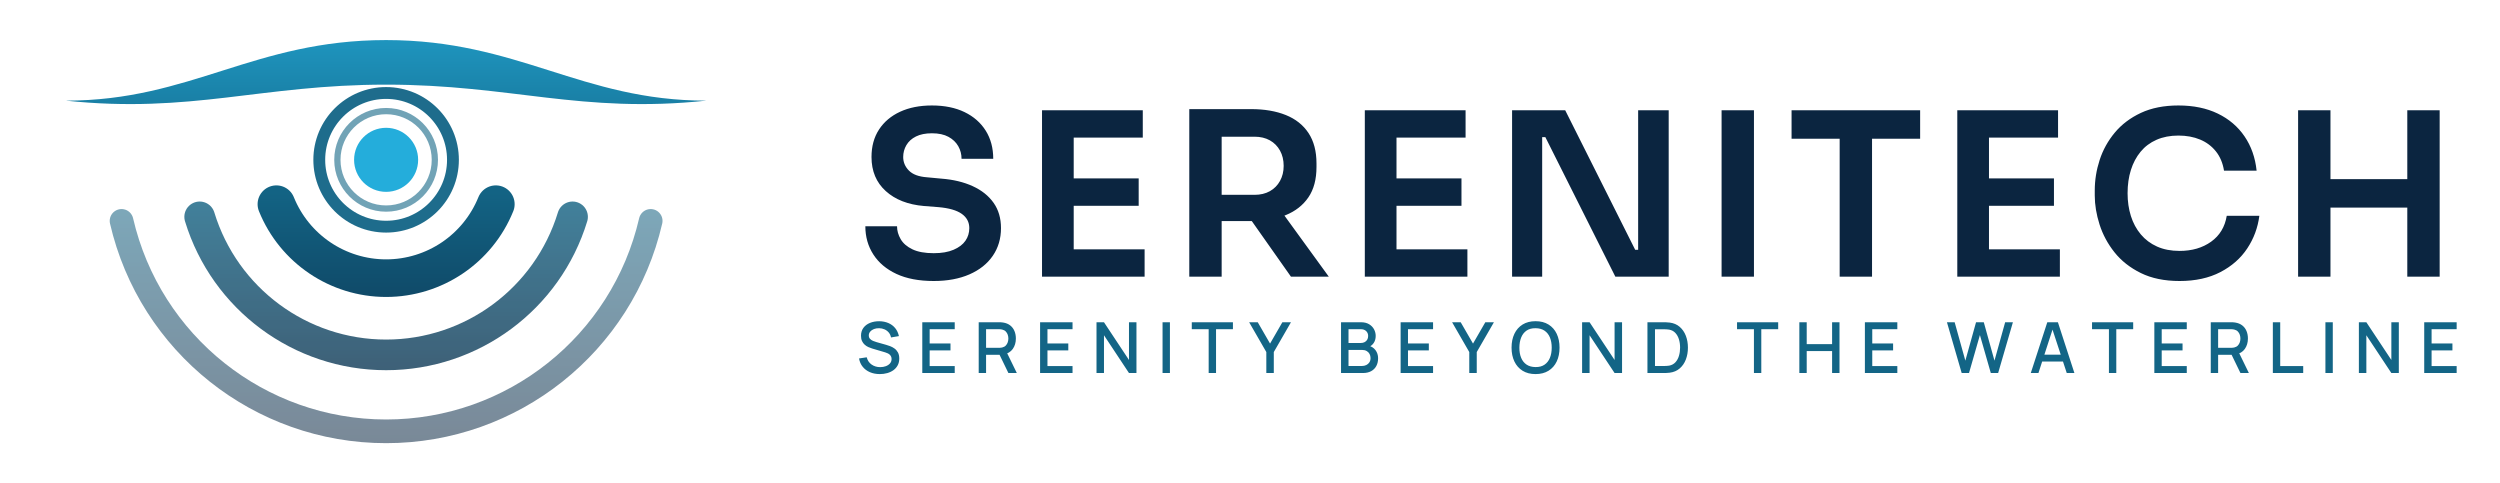
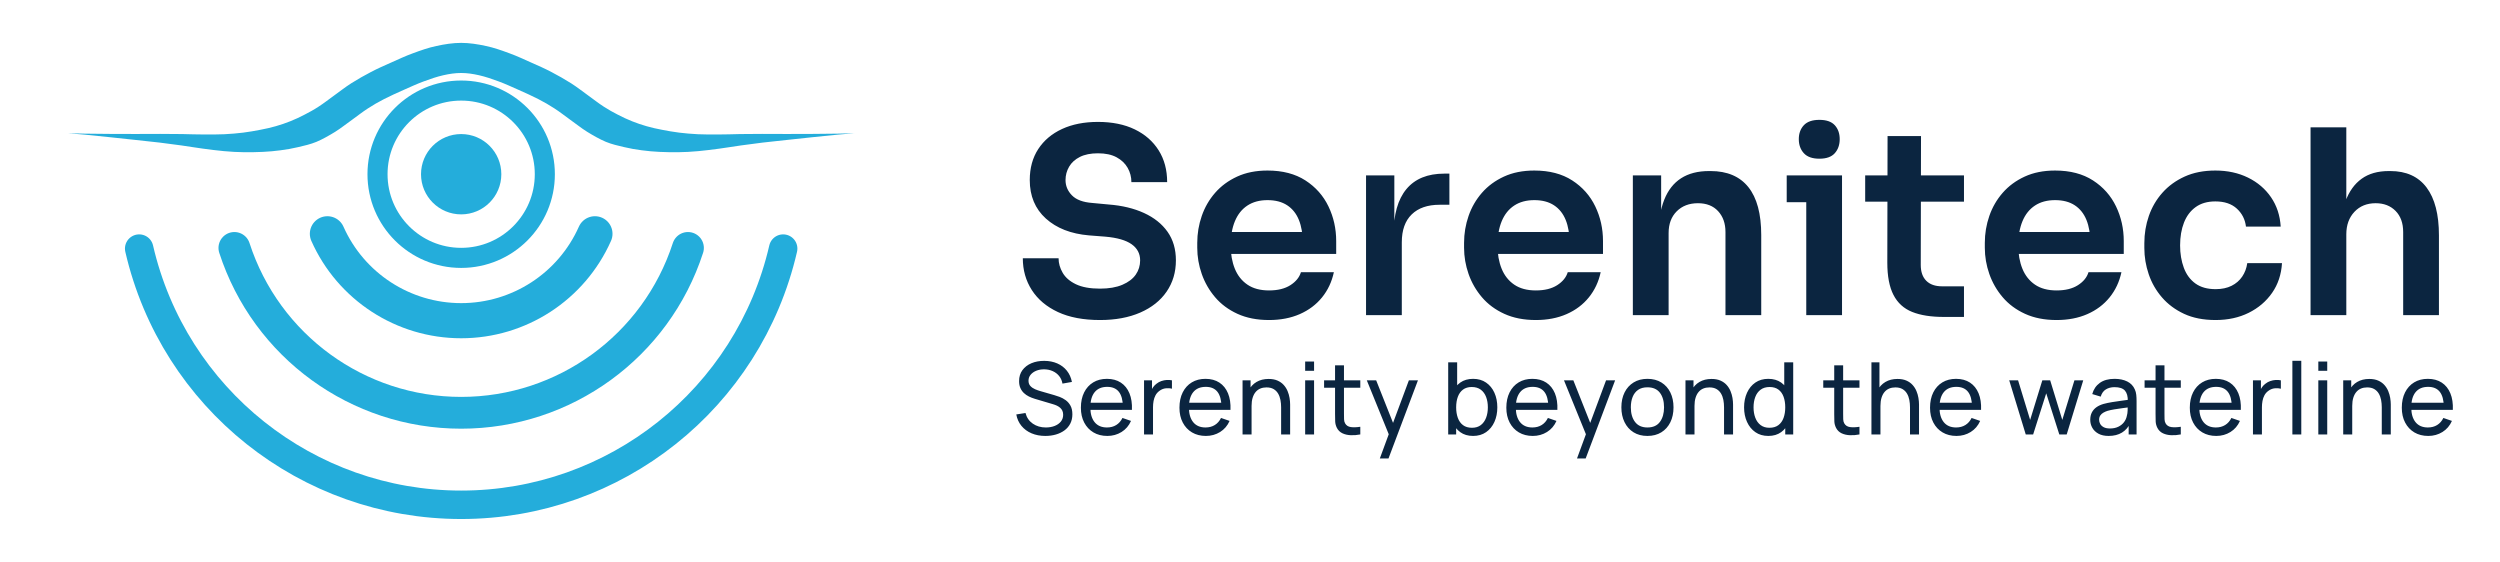
- <svg xmlns="http://www.w3.org/2000/svg" viewBox="0 0 658 127" width="658" height="127">
-   <defs>
-     <linearGradient id="h-on-light-g" gradientUnits="userSpaceOnUse" x1="0" y1="22" x2="0" y2="92">
-       <stop offset="0" stop-color="#24ADDB" />
-       <stop offset="0.45" stop-color="#136586" />
-       <stop offset="1" stop-color="#0B2540" />
-     </linearGradient>
-   </defs>
-   <g transform="translate(10.0,-49.558) scale(1.8325)">
-     <path d="M4,41.5 C22,41.5 31,32.8 50,32.8 C69,32.8 78,41.5 96,41.5 C78,43.4 68,39.2 50,39.2 C32,39.2 22,43.4 4,41.5 Z" fill="url(#h-on-light-g)" />
-     <path d="M65.76,56.37 A17,17 0 0 1 34.24,56.37" fill="none" stroke="url(#h-on-light-g)" stroke-width="5.4" stroke-linecap="round" opacity="1.0" />
-     <path d="M76.78,58.19 A28,28 0 0 1 23.22,58.19" fill="none" stroke="url(#h-on-light-g)" stroke-width="4.4" stroke-linecap="round" opacity="0.8" />
-     <path d="M88.00,58.77 A39,39 0 0 1 12.00,58.77" fill="none" stroke="url(#h-on-light-g)" stroke-width="3.4" stroke-linecap="round" opacity="0.55" />
-     <circle cx="50.0" cy="50.0" r="9.6" fill="none" stroke="#136586" stroke-width="1.7" opacity="0.95" />
-     <circle cx="50.0" cy="50.0" r="7.0" fill="none" stroke="#136586" stroke-width="0.9" opacity="0.6" />
-     <circle cx="50.0" cy="50.0" r="4.6" fill="#24ADDB" />
+ <svg xmlns="http://www.w3.org/2000/svg" viewBox="0 0 583 131" width="583" height="131">
+   <defs />
+   <g transform="translate(10.0,-56.917) scale(1.9509)">
+     <path d="M3.00,45.10 C3.33,45.13 4.19,45.20 5.00,45.27 C5.81,45.35 6.86,45.45 7.86,45.56 C8.87,45.66 10.03,45.79 11.04,45.90 C12.06,46.01 13.05,46.11 13.97,46.22 C14.89,46.33 15.70,46.44 16.56,46.56 C17.42,46.68 18.28,46.83 19.12,46.94 C19.97,47.05 20.81,47.17 21.64,47.24 C22.46,47.32 23.30,47.36 24.07,47.37 C24.85,47.38 25.57,47.36 26.30,47.33 C27.02,47.29 27.71,47.24 28.41,47.14 C29.12,47.05 29.81,46.93 30.52,46.76 C31.24,46.59 31.97,46.43 32.70,46.13 C33.44,45.82 34.24,45.36 34.94,44.93 C35.65,44.49 36.29,43.96 36.95,43.50 C37.60,43.03 38.22,42.54 38.86,42.13 C39.50,41.71 40.07,41.39 40.78,41.02 C41.48,40.66 42.32,40.28 43.11,39.93 C43.90,39.58 44.72,39.20 45.51,38.91 C46.31,38.61 47.11,38.34 47.86,38.17 C48.61,38.00 49.29,37.90 50.00,37.90 C50.71,37.90 51.39,38.00 52.14,38.17 C52.89,38.34 53.69,38.61 54.49,38.91 C55.28,39.20 56.10,39.58 56.89,39.93 C57.68,40.28 58.52,40.66 59.22,41.02 C59.93,41.39 60.50,41.71 61.14,42.13 C61.78,42.54 62.40,43.03 63.05,43.50 C63.71,43.96 64.35,44.49 65.06,44.93 C65.76,45.36 66.56,45.82 67.30,46.13 C68.03,46.43 68.76,46.59 69.48,46.76 C70.19,46.93 70.88,47.05 71.59,47.14 C72.29,47.24 72.98,47.29 73.70,47.33 C74.43,47.36 75.15,47.38 75.93,47.37 C76.70,47.36 77.54,47.32 78.36,47.24 C79.19,47.17 80.03,47.05 80.88,46.94 C81.72,46.83 82.58,46.68 83.44,46.56 C84.30,46.44 85.11,46.33 86.03,46.22 C86.95,46.11 87.94,46.01 88.96,45.90 C89.97,45.79 91.13,45.66 92.14,45.56 C93.14,45.45 94.19,45.35 95.00,45.27 C95.81,45.20 96.67,45.13 97.00,45.10 L97.00,45.10 C96.67,45.11 95.81,45.13 95.00,45.15 C94.18,45.16 93.13,45.17 92.11,45.18 C91.10,45.19 89.94,45.19 88.92,45.19 C87.89,45.19 86.90,45.18 85.97,45.18 C85.04,45.18 84.20,45.19 83.33,45.20 C82.46,45.22 81.59,45.25 80.75,45.25 C79.91,45.25 79.09,45.26 78.31,45.22 C77.53,45.18 76.79,45.12 76.07,45.03 C75.36,44.94 74.67,44.82 74.01,44.69 C73.36,44.57 72.76,44.43 72.16,44.26 C71.57,44.09 71.00,43.90 70.43,43.67 C69.85,43.44 69.27,43.17 68.70,42.87 C68.14,42.58 67.62,42.30 67.04,41.92 C66.45,41.54 65.85,41.07 65.20,40.60 C64.55,40.14 63.88,39.60 63.14,39.13 C62.40,38.66 61.57,38.19 60.78,37.78 C59.98,37.36 59.23,37.03 58.39,36.66 C57.56,36.29 56.67,35.87 55.76,35.54 C54.86,35.21 53.92,34.87 52.95,34.67 C51.99,34.46 50.98,34.30 50.00,34.30 C49.02,34.30 48.01,34.46 47.05,34.67 C46.08,34.87 45.14,35.21 44.24,35.54 C43.33,35.87 42.44,36.29 41.61,36.66 C40.77,37.03 40.02,37.36 39.22,37.78 C38.43,38.19 37.60,38.66 36.86,39.13 C36.12,39.60 35.45,40.14 34.80,40.60 C34.15,41.07 33.55,41.54 32.96,41.92 C32.38,42.30 31.86,42.58 31.30,42.87 C30.73,43.17 30.15,43.44 29.57,43.67 C29.00,43.90 28.43,44.09 27.84,44.26 C27.24,44.43 26.64,44.57 25.99,44.69 C25.33,44.82 24.64,44.94 23.93,45.03 C23.21,45.12 22.47,45.18 21.69,45.22 C20.91,45.26 20.09,45.25 19.25,45.25 C18.41,45.25 17.54,45.22 16.67,45.20 C15.80,45.19 14.96,45.18 14.03,45.18 C13.10,45.18 12.11,45.19 11.08,45.19 C10.06,45.19 8.90,45.19 7.89,45.18 C6.87,45.17 5.82,45.16 5.00,45.15 C4.19,45.13 3.33,45.11 3.00,45.10 Z" fill="#24ADDB" />
+     <path d="M65.99,57.12 A17.5,17.5 0 0 1 34.01,57.12" fill="none" stroke="#24ADDB" stroke-width="4.2" stroke-linecap="round" />
+     <path d="M77.11,58.81 A28.5,28.5 0 0 1 22.89,58.81" fill="none" stroke="#24ADDB" stroke-width="3.8" stroke-linecap="round" />
+     <path d="M88.49,58.89 A39.5,39.5 0 0 1 11.51,58.89" fill="none" stroke="#24ADDB" stroke-width="3.4" stroke-linecap="round" />
+     <circle cx="50.0" cy="50.0" r="10.0" fill="none" stroke="#24ADDB" stroke-width="2.4" />
+     <circle cx="50.0" cy="50.0" r="4.8" fill="#24ADDB" />
  </g>
-   <path transform="translate(225.42,72.82)" d="M20.34 1.14Q14.52 1.14 10.53 -0.72Q6.54 -2.58 4.44 -5.85Q2.34 -9.12 2.34 -13.26H10.68Q10.68 -11.52 11.64 -9.87Q12.6 -8.22 14.73 -7.2Q16.86 -6.18 20.34 -6.18Q23.46 -6.18 25.56 -7.08Q27.66 -7.98 28.68 -9.45Q29.7 -10.92 29.7 -12.78Q29.7 -15.12 27.72 -16.53Q25.74 -17.94 21.6 -18.3L17.76 -18.6Q11.46 -19.14 7.71 -22.53Q3.96 -25.92 3.96 -31.5Q3.96 -35.7 5.94 -38.73Q7.92 -41.76 11.49 -43.41Q15.06 -45.06 19.86 -45.06Q24.84 -45.06 28.44 -43.32Q32.04 -41.58 34.02 -38.43Q36.0 -35.28 36.0 -31.02H27.66Q27.66 -32.82 26.79 -34.35Q25.92 -35.88 24.21 -36.81Q22.5 -37.74 19.86 -37.74Q17.34 -37.74 15.66 -36.9Q13.98 -36.06 13.14 -34.62Q12.3 -33.18 12.3 -31.5Q12.3 -29.46 13.8 -27.93Q15.3 -26.4 18.54 -26.16L22.38 -25.8Q27.06 -25.44 30.6 -23.82Q34.14 -22.2 36.09 -19.44Q38.04 -16.68 38.04 -12.78Q38.04 -8.64 35.88 -5.49Q33.72 -2.34 29.73 -0.6Q25.74 1.14 20.34 1.14Z M48.84 0.0V-43.8H57.18V0.0ZM55.98 0.0V-7.2H75.84V0.0ZM55.98 -18.66V-25.86H74.28V-18.66ZM55.98 -36.6V-43.8H75.36V-36.6Z M87.6 0.0V-44.1H96.12V0.0ZM114.36 0.0 100.92 -19.08H110.46L124.32 0.0ZM93.6 -14.64V-21.54H104.76Q107.1 -21.54 108.81 -22.5Q110.52 -23.46 111.48 -25.2Q112.44 -26.94 112.44 -29.16Q112.44 -31.44 111.48 -33.18Q110.52 -34.92 108.81 -35.88Q107.1 -36.84 104.76 -36.84H93.6V-44.1H103.86Q109.14 -44.1 113.01 -42.54Q116.88 -40.98 118.98 -37.8Q121.08 -34.62 121.08 -29.82V-28.86Q121.08 -24.0 118.95 -20.88Q116.82 -17.76 112.98 -16.2Q109.14 -14.64 103.86 -14.64Z M133.8 0.0V-43.8H142.14V0.0ZM140.94 0.0V-7.2H160.8V0.0ZM140.94 -18.66V-25.86H159.24V-18.66ZM140.94 -36.6V-43.8H160.32V-36.6Z M172.56 0.0V-43.8H186.54L204.96 -7.08H206.94L205.74 -6.0V-43.8H213.78V0.0H199.74L181.32 -36.72H179.28L180.48 -37.8V0.0Z M227.7 0.0V-43.8H236.22V0.0Z M258.78 0.0V-37.5H267.3V0.0ZM246.12 -36.3V-43.8H279.96V-36.3Z M289.74 0.0V-43.8H298.08V0.0ZM296.88 0.0V-7.2H316.74V0.0ZM296.88 -18.66V-25.86H315.18V-18.66ZM296.88 -36.6V-43.8H316.26V-36.6Z M348.24 1.14Q342.3 1.14 338.04 -0.96Q333.78 -3.06 331.11 -6.42Q328.44 -9.78 327.18 -13.74Q325.92 -17.7 325.92 -21.36V-22.68Q325.92 -26.76 327.21 -30.72Q328.5 -34.68 331.2 -37.92Q333.9 -41.16 338.07 -43.11Q342.24 -45.06 347.94 -45.06Q353.88 -45.06 358.29 -42.93Q362.7 -40.8 365.34 -36.93Q367.98 -33.06 368.52 -27.9H359.94Q359.46 -30.9 357.81 -32.97Q356.16 -35.04 353.64 -36.09Q351.12 -37.14 347.94 -37.14Q344.7 -37.14 342.18 -36.03Q339.66 -34.92 337.98 -32.88Q336.3 -30.84 335.43 -28.08Q334.56 -25.32 334.56 -21.96Q334.56 -18.72 335.43 -15.96Q336.3 -13.2 338.04 -11.13Q339.78 -9.06 342.33 -7.92Q344.88 -6.78 348.24 -6.78Q353.16 -6.78 356.55 -9.21Q359.94 -11.64 360.66 -16.02H369.24Q368.64 -11.34 366.06 -7.44Q363.48 -3.54 358.98 -1.2Q354.48 1.14 348.24 1.14Z M408.18 0.0V-43.8H416.7V0.0ZM379.44 0.0V-43.8H387.96V0.0ZM386.4 -18.18V-25.68H409.74V-18.18Z" fill="#0B2540" />
-   <path transform="translate(225.42,98.18)" d="M6.144 0.278Q4.705 0.278 3.55 -0.218Q2.394 -0.715 1.647 -1.638Q0.9 -2.561 0.677 -3.833L2.701 -4.139Q3.007 -2.914 3.981 -2.232Q4.956 -1.55 6.255 -1.55Q7.062 -1.55 7.74 -1.805Q8.417 -2.06 8.83 -2.538Q9.243 -3.016 9.243 -3.684Q9.243 -4.046 9.118 -4.325Q8.993 -4.603 8.775 -4.812Q8.557 -5.021 8.246 -5.174Q7.935 -5.327 7.564 -5.438L4.139 -6.45Q3.638 -6.598 3.118 -6.835Q2.599 -7.072 2.167 -7.457Q1.735 -7.842 1.466 -8.413Q1.197 -8.983 1.197 -9.8Q1.197 -11.034 1.833 -11.893Q2.469 -12.751 3.554 -13.192Q4.64 -13.633 5.986 -13.633Q7.341 -13.614 8.413 -13.15Q9.485 -12.686 10.195 -11.819Q10.904 -10.951 11.174 -9.717L9.095 -9.364Q8.956 -10.116 8.501 -10.659Q8.046 -11.201 7.387 -11.494Q6.728 -11.786 5.958 -11.795Q5.216 -11.814 4.598 -11.573Q3.981 -11.331 3.615 -10.895Q3.248 -10.459 3.248 -9.893Q3.248 -9.336 3.573 -8.993Q3.898 -8.649 4.376 -8.45Q4.854 -8.25 5.327 -8.12L7.796 -7.424Q8.26 -7.294 8.849 -7.076Q9.438 -6.858 9.99 -6.468Q10.543 -6.079 10.904 -5.434Q11.266 -4.789 11.266 -3.814Q11.266 -2.803 10.858 -2.037Q10.45 -1.271 9.74 -0.756Q9.03 -0.241 8.102 0.019Q7.174 0.278 6.144 0.278Z M17.326 0.0V-13.364H25.864V-11.536H19.266V-7.786H24.751V-5.958H19.266V-1.828H25.864V0.0Z M32.175 0.0V-13.364H37.576Q37.771 -13.364 38.059 -13.35Q38.347 -13.336 38.606 -13.29Q39.72 -13.113 40.467 -12.529Q41.214 -11.944 41.585 -11.053Q41.957 -10.162 41.957 -9.086Q41.957 -7.489 41.14 -6.334Q40.323 -5.178 38.69 -4.891L37.901 -4.798H34.115V0.0ZM39.989 0.0 37.354 -5.438 39.312 -5.939 42.207 0.0ZM34.115 -6.635H37.502Q37.688 -6.635 37.915 -6.654Q38.142 -6.673 38.347 -6.719Q38.941 -6.858 39.302 -7.234Q39.664 -7.61 39.822 -8.102Q39.98 -8.594 39.98 -9.086Q39.98 -9.577 39.822 -10.065Q39.664 -10.552 39.302 -10.928Q38.941 -11.304 38.347 -11.443Q38.142 -11.498 37.915 -11.517Q37.688 -11.536 37.502 -11.536H34.115Z M48.332 0.0V-13.364H56.87V-11.536H50.272V-7.786H55.757V-5.958H50.272V-1.828H56.87V0.0Z M63.181 0.0V-13.364H65.148L71.728 -3.434V-13.364H73.696V0.0H71.728L65.148 -9.939V0.0Z M80.563 0.0V-13.364H82.503V0.0Z M92.702 0.0V-11.536H88.257V-13.364H99.087V-11.536H94.641V0.0Z M107.875 0.0V-5.522L103.356 -13.364H105.62L108.859 -7.749L112.098 -13.364H114.362L109.843 -5.522V0.0Z M127.54 0.0V-13.364H132.793Q134.065 -13.364 134.928 -12.844Q135.791 -12.324 136.227 -11.503Q136.663 -10.682 136.663 -9.772Q136.663 -8.668 136.12 -7.879Q135.577 -7.09 134.658 -6.803L134.64 -7.257Q135.921 -6.942 136.607 -6.028Q137.294 -5.113 137.294 -3.898Q137.294 -2.719 136.825 -1.847Q136.357 -0.974 135.461 -0.487Q134.566 0.0 133.294 0.0ZM129.508 -1.847H132.997Q133.656 -1.847 134.181 -2.097Q134.705 -2.348 135.006 -2.817Q135.308 -3.285 135.308 -3.935Q135.308 -4.538 135.044 -5.025Q134.779 -5.513 134.283 -5.796Q133.786 -6.079 133.118 -6.079H129.508ZM129.508 -7.907H132.765Q133.304 -7.907 133.735 -8.125Q134.167 -8.343 134.422 -8.756Q134.677 -9.169 134.677 -9.754Q134.677 -10.533 134.157 -11.034Q133.638 -11.536 132.765 -11.536H129.508Z M143.224 0.0V-13.364H151.762V-11.536H145.164V-7.786H150.649V-5.958H145.164V-1.828H151.762V0.0Z M161.293 0.0V-5.522L156.774 -13.364H159.038L162.277 -7.749L165.516 -13.364H167.78L163.261 -5.522V0.0Z M178.74 0.278Q176.736 0.278 175.325 -0.599Q173.915 -1.476 173.167 -3.044Q172.42 -4.612 172.42 -6.682Q172.42 -8.751 173.167 -10.32Q173.915 -11.888 175.325 -12.765Q176.736 -13.642 178.74 -13.642Q180.736 -13.642 182.151 -12.765Q183.566 -11.888 184.309 -10.32Q185.051 -8.751 185.051 -6.682Q185.051 -4.612 184.309 -3.044Q183.566 -1.476 182.151 -0.599Q180.736 0.278 178.74 0.278ZM178.74 -1.568Q180.16 -1.55 181.102 -2.195Q182.044 -2.84 182.517 -3.995Q182.991 -5.151 182.991 -6.682Q182.991 -8.213 182.517 -9.359Q182.044 -10.505 181.102 -11.146Q180.16 -11.786 178.74 -11.795Q177.32 -11.814 176.378 -11.174Q175.437 -10.533 174.963 -9.373Q174.49 -8.213 174.481 -6.682Q174.471 -5.151 174.945 -4.004Q175.418 -2.858 176.369 -2.218Q177.32 -1.578 178.74 -1.568Z M190.99 0.0V-13.364H192.958L199.538 -3.434V-13.364H201.505V0.0H199.538L192.958 -9.939V0.0Z M208.187 0.0V-13.364H212.372Q212.558 -13.364 213.064 -13.354Q213.57 -13.345 214.034 -13.28Q215.602 -13.085 216.674 -12.157Q217.746 -11.229 218.293 -9.805Q218.841 -8.38 218.841 -6.682Q218.841 -4.974 218.293 -3.55Q217.746 -2.125 216.674 -1.202Q215.602 -0.278 214.034 -0.084Q213.57 -0.019 213.064 -0.009Q212.558 0.0 212.372 0.0ZM210.173 -1.847H212.372Q212.688 -1.847 213.124 -1.865Q213.56 -1.884 213.894 -1.94Q214.915 -2.134 215.551 -2.826Q216.187 -3.517 216.484 -4.529Q216.781 -5.54 216.781 -6.682Q216.781 -7.86 216.474 -8.867Q216.168 -9.874 215.532 -10.556Q214.897 -11.239 213.894 -11.424Q213.56 -11.489 213.12 -11.503Q212.679 -11.517 212.372 -11.517H210.173Z M236.214 0.0V-11.536H231.768V-13.364H242.599V-11.536H238.153V0.0Z M248.167 0.0V-13.364H250.107V-7.601H256.788V-13.364H258.737V0.0H256.788V-5.772H250.107V0.0Z M265.419 0.0V-13.364H273.957V-11.536H267.359V-7.786H272.843V-5.958H267.359V-1.828H273.957V0.0Z M290.894 0.0 287.015 -13.364H289.047L291.859 -3.257L294.671 -13.354L296.713 -13.364L299.525 -3.257L302.337 -13.364H304.378L300.49 0.0H298.559L295.692 -9.995L292.824 0.0Z M309.083 0.0 313.427 -13.364H316.22L320.563 0.0H318.549L314.55 -12.194H315.051L311.097 0.0ZM311.339 -3.016V-4.835H318.317V-3.016Z M329.649 0.0V-11.536H325.203V-13.364H336.034V-11.536H331.588V0.0Z M341.602 0.0V-13.364H350.14V-11.536H343.541V-7.786H349.026V-5.958H343.541V-1.828H350.14V0.0Z M356.451 0.0V-13.364H361.852Q362.047 -13.364 362.334 -13.35Q362.622 -13.336 362.882 -13.29Q363.995 -13.113 364.743 -12.529Q365.49 -11.944 365.861 -11.053Q366.232 -10.162 366.232 -9.086Q366.232 -7.489 365.415 -6.334Q364.599 -5.178 362.965 -4.891L362.177 -4.798H358.39V0.0ZM364.265 0.0 361.629 -5.438 363.587 -5.939 366.483 0.0ZM358.39 -6.635H361.777Q361.963 -6.635 362.19 -6.654Q362.418 -6.673 362.622 -6.719Q363.216 -6.858 363.578 -7.234Q363.94 -7.61 364.098 -8.102Q364.255 -8.594 364.255 -9.086Q364.255 -9.577 364.098 -10.065Q363.94 -10.552 363.578 -10.928Q363.216 -11.304 362.622 -11.443Q362.418 -11.498 362.19 -11.517Q361.963 -11.536 361.777 -11.536H358.39Z M372.793 0.0V-13.364H374.733V-1.828H380.784V0.0Z M386.63 0.0V-13.364H388.57V0.0Z M395.437 0.0V-13.364H397.405L403.985 -3.434V-13.364H405.952V0.0H403.985L397.405 -9.939V0.0Z M412.634 0.0V-13.364H421.172V-11.536H414.574V-7.786H420.058V-5.958H414.574V-1.828H421.172V0.0Z" fill="#136586" />
+   <path transform="translate(236.18,73.49)" d="M20.34 1.14Q14.52 1.14 10.53 -0.72Q6.54 -2.58 4.44 -5.85Q2.34 -9.12 2.34 -13.26H10.68Q10.68 -11.52 11.64 -9.87Q12.6 -8.22 14.73 -7.2Q16.86 -6.18 20.34 -6.18Q23.46 -6.18 25.56 -7.08Q27.66 -7.98 28.68 -9.45Q29.7 -10.92 29.7 -12.78Q29.7 -15.12 27.72 -16.53Q25.74 -17.94 21.6 -18.3L17.76 -18.6Q11.46 -19.14 7.71 -22.53Q3.96 -25.92 3.96 -31.5Q3.96 -35.7 5.94 -38.73Q7.92 -41.76 11.49 -43.41Q15.06 -45.06 19.86 -45.06Q24.84 -45.06 28.44 -43.32Q32.04 -41.58 34.02 -38.43Q36.0 -35.28 36.0 -31.02H27.66Q27.66 -32.82 26.79 -34.35Q25.92 -35.88 24.21 -36.81Q22.5 -37.74 19.86 -37.74Q17.34 -37.74 15.66 -36.9Q13.98 -36.06 13.14 -34.62Q12.3 -33.18 12.3 -31.5Q12.3 -29.46 13.8 -27.93Q15.3 -26.4 18.54 -26.16L22.38 -25.8Q27.06 -25.44 30.6 -23.82Q34.14 -22.2 36.09 -19.44Q38.04 -16.68 38.04 -12.78Q38.04 -8.64 35.88 -5.49Q33.72 -2.34 29.73 -0.6Q25.74 1.14 20.34 1.14Z M59.76 1.14Q55.56 1.14 52.41 -0.3Q49.26 -1.74 47.19 -4.17Q45.12 -6.6 44.07 -9.6Q43.02 -12.6 43.02 -15.72V-16.86Q43.02 -20.1 44.07 -23.13Q45.12 -26.16 47.19 -28.53Q49.26 -30.9 52.32 -32.31Q55.38 -33.72 59.4 -33.72Q64.68 -33.72 68.25 -31.41Q71.82 -29.1 73.62 -25.35Q75.42 -21.6 75.42 -17.28V-14.28H46.56V-19.38H70.2L67.62 -16.86Q67.62 -19.98 66.72 -22.2Q65.82 -24.42 63.99 -25.62Q62.16 -26.82 59.4 -26.82Q56.64 -26.82 54.72 -25.56Q52.8 -24.3 51.81 -21.93Q50.82 -19.56 50.82 -16.26Q50.82 -13.2 51.78 -10.83Q52.74 -8.46 54.72 -7.11Q56.7 -5.76 59.76 -5.76Q62.82 -5.76 64.74 -6.99Q66.66 -8.22 67.2 -10.02H74.88Q74.16 -6.66 72.12 -4.14Q70.08 -1.62 66.93 -0.24Q63.78 1.14 59.76 1.14Z M82.38 0.0V-32.58H88.98V-18.78H88.8Q88.8 -25.8 91.8 -29.4Q94.8 -33.0 100.62 -33.0H101.82V-25.74H99.54Q95.34 -25.74 93.03 -23.49Q90.72 -21.24 90.72 -16.98V0.0Z M121.98 1.14Q117.78 1.14 114.63 -0.3Q111.48 -1.74 109.41 -4.17Q107.34 -6.6 106.29 -9.6Q105.24 -12.6 105.24 -15.72V-16.86Q105.24 -20.1 106.29 -23.13Q107.34 -26.16 109.41 -28.53Q111.48 -30.9 114.54 -32.31Q117.6 -33.72 121.62 -33.72Q126.9 -33.72 130.47 -31.41Q134.04 -29.1 135.84 -25.35Q137.64 -21.6 137.64 -17.28V-14.28H108.78V-19.38H132.42L129.84 -16.86Q129.84 -19.98 128.94 -22.2Q128.04 -24.42 126.21 -25.62Q124.38 -26.82 121.62 -26.82Q118.86 -26.82 116.94 -25.56Q115.02 -24.3 114.03 -21.93Q113.04 -19.56 113.04 -16.26Q113.04 -13.2 114 -10.83Q114.96 -8.46 116.94 -7.11Q118.92 -5.76 121.98 -5.76Q125.04 -5.76 126.96 -6.99Q128.88 -8.22 129.42 -10.02H137.1Q136.38 -6.66 134.34 -4.14Q132.3 -1.62 129.15 -0.24Q126 1.14 121.98 1.14Z M144.6 0.0V-32.58H151.2V-18.6H150.6Q150.6 -23.58 151.92 -26.91Q153.24 -30.24 155.85 -31.92Q158.46 -33.6 162.36 -33.6H162.72Q168.54 -33.6 171.54 -29.85Q174.54 -26.1 174.54 -18.66V0.0H166.2V-19.38Q166.2 -22.38 164.49 -24.24Q162.78 -26.1 159.78 -26.1Q156.72 -26.1 154.83 -24.21Q152.94 -22.32 152.94 -19.14V0.0Z M185.04 0.0V-32.58H193.38V0.0ZM180.48 -26.34V-32.58H193.38V-26.34ZM188.1 -36.48Q185.64 -36.48 184.47 -37.77Q183.3 -39.06 183.3 -41.04Q183.3 -43.02 184.47 -44.28Q185.64 -45.54 188.1 -45.54Q190.56 -45.54 191.7 -44.28Q192.84 -43.02 192.84 -41.04Q192.84 -39.06 191.7 -37.77Q190.56 -36.48 188.1 -36.48Z M217.14 0.42Q212.64 0.42 209.73 -0.75Q206.82 -1.92 205.38 -4.71Q203.94 -7.5 203.94 -12.24L204 -41.76H211.8L211.74 -11.7Q211.74 -9.3 213.03 -8.01Q214.32 -6.72 216.72 -6.72H221.82V0.42ZM198.78 -26.46V-32.58H221.82V-26.46Z M243.42 1.14Q239.22 1.14 236.07 -0.3Q232.92 -1.74 230.85 -4.17Q228.78 -6.6 227.73 -9.6Q226.68 -12.6 226.68 -15.72V-16.86Q226.68 -20.1 227.73 -23.13Q228.78 -26.16 230.85 -28.53Q232.92 -30.9 235.98 -32.31Q239.04 -33.72 243.06 -33.72Q248.34 -33.72 251.91 -31.41Q255.48 -29.1 257.28 -25.35Q259.08 -21.6 259.08 -17.28V-14.28H230.22V-19.38H253.86L251.28 -16.86Q251.28 -19.98 250.38 -22.2Q249.48 -24.42 247.65 -25.62Q245.82 -26.82 243.06 -26.82Q240.3 -26.82 238.38 -25.56Q236.46 -24.3 235.47 -21.93Q234.48 -19.56 234.48 -16.26Q234.48 -13.2 235.44 -10.83Q236.4 -8.46 238.38 -7.11Q240.36 -5.76 243.42 -5.76Q246.48 -5.76 248.4 -6.99Q250.32 -8.22 250.86 -10.02H258.54Q257.82 -6.66 255.78 -4.14Q253.74 -1.62 250.59 -0.24Q247.44 1.14 243.42 1.14Z M280.5 1.14Q276.24 1.14 273.15 -0.3Q270.06 -1.74 267.99 -4.14Q265.92 -6.54 264.9 -9.54Q263.88 -12.54 263.88 -15.66V-16.8Q263.88 -20.1 264.93 -23.13Q265.98 -26.16 268.08 -28.53Q270.18 -30.9 273.27 -32.31Q276.36 -33.72 280.44 -33.72Q284.7 -33.72 288.06 -32.07Q291.42 -30.42 293.43 -27.48Q295.44 -24.54 295.68 -20.64H287.58Q287.28 -23.16 285.45 -24.84Q283.62 -26.52 280.44 -26.52Q277.68 -26.52 275.85 -25.2Q274.02 -23.88 273.12 -21.57Q272.22 -19.26 272.22 -16.26Q272.22 -13.38 273.09 -11.04Q273.96 -8.7 275.79 -7.38Q277.62 -6.06 280.5 -6.06Q282.66 -6.06 284.22 -6.84Q285.78 -7.62 286.71 -9.0Q287.64 -10.38 287.88 -12.12H295.98Q295.74 -8.16 293.67 -5.19Q291.6 -2.22 288.21 -0.54Q284.82 1.14 280.5 1.14Z M302.64 0.0V-43.8H310.98V-18.24H309.54Q309.54 -23.16 310.8 -26.58Q312.06 -30.0 314.55 -31.8Q317.04 -33.6 320.88 -33.6H321.24Q326.82 -33.6 329.7 -29.76Q332.58 -25.92 332.58 -18.6V0.0H324.24V-19.38Q324.24 -22.5 322.47 -24.3Q320.7 -26.1 317.82 -26.1Q314.76 -26.1 312.87 -24.09Q310.98 -22.08 310.98 -18.84V0.0Z" fill="#0B2540" />
+   <path transform="translate(236.18,101.31)" d="M7.603 0.35Q5.816 0.35 4.386 -0.257Q2.955 -0.864 2.026 -1.991Q1.098 -3.118 0.818 -4.66L2.967 -4.999Q3.375 -3.41 4.666 -2.517Q5.956 -1.623 7.708 -1.623Q8.841 -1.623 9.758 -1.98Q10.675 -2.336 11.212 -3.002Q11.749 -3.667 11.749 -4.578Q11.749 -5.139 11.557 -5.542Q11.364 -5.945 11.031 -6.231Q10.698 -6.517 10.278 -6.716Q9.857 -6.914 9.402 -7.043L5.115 -8.316Q4.415 -8.526 3.761 -8.847Q3.107 -9.168 2.593 -9.653Q2.079 -10.138 1.775 -10.821Q1.472 -11.504 1.472 -12.438Q1.472 -13.933 2.248 -14.99Q3.025 -16.047 4.356 -16.608Q5.688 -17.168 7.358 -17.157Q9.051 -17.145 10.389 -16.555Q11.726 -15.965 12.608 -14.868Q13.489 -13.77 13.793 -12.24L11.586 -11.854Q11.411 -12.882 10.809 -13.624Q10.208 -14.365 9.308 -14.768Q8.409 -15.171 7.335 -15.183Q6.307 -15.195 5.478 -14.856Q4.648 -14.517 4.158 -13.916Q3.667 -13.314 3.667 -12.532Q3.667 -11.761 4.111 -11.288Q4.555 -10.815 5.203 -10.54Q5.851 -10.266 6.47 -10.091L9.67 -9.168Q10.219 -9.016 10.938 -8.748Q11.656 -8.479 12.333 -7.994Q13.011 -7.51 13.454 -6.71Q13.898 -5.91 13.898 -4.695Q13.898 -3.48 13.414 -2.534Q12.929 -1.588 12.065 -0.952Q11.2 -0.315 10.056 0.018Q8.911 0.35 7.603 0.35Z M22.05 0.35Q20.193 0.35 18.809 -0.473Q17.425 -1.296 16.654 -2.774Q15.884 -4.251 15.884 -6.225Q15.884 -8.292 16.643 -9.805Q17.402 -11.317 18.763 -12.14Q20.123 -12.964 21.957 -12.964Q23.861 -12.964 25.198 -12.088Q26.535 -11.212 27.207 -9.589Q27.878 -7.965 27.785 -5.723H25.682V-6.47Q25.647 -8.794 24.736 -9.945Q23.825 -11.095 22.027 -11.095Q20.1 -11.095 19.095 -9.857Q18.091 -8.619 18.091 -6.307Q18.091 -4.076 19.095 -2.85Q20.1 -1.623 21.957 -1.623Q23.206 -1.623 24.129 -2.196Q25.052 -2.768 25.577 -3.842L27.574 -3.153Q26.839 -1.483 25.361 -0.566Q23.884 0.35 22.05 0.35ZM17.39 -5.723V-7.393H26.71V-5.723Z M30.611 0.0V-12.613H32.468V-9.565L32.164 -9.962Q32.386 -10.546 32.743 -11.037Q33.099 -11.527 33.543 -11.843Q34.033 -12.24 34.652 -12.45Q35.271 -12.66 35.913 -12.701Q36.556 -12.742 37.116 -12.613V-10.663Q36.462 -10.838 35.68 -10.756Q34.897 -10.675 34.232 -10.184Q33.624 -9.752 33.291 -9.133Q32.959 -8.514 32.83 -7.796Q32.702 -7.078 32.702 -6.33V0.0Z M45.035 0.35Q43.178 0.35 41.794 -0.473Q40.41 -1.296 39.639 -2.774Q38.868 -4.251 38.868 -6.225Q38.868 -8.292 39.627 -9.805Q40.387 -11.317 41.747 -12.14Q43.108 -12.964 44.941 -12.964Q46.845 -12.964 48.182 -12.088Q49.52 -11.212 50.191 -9.589Q50.863 -7.965 50.769 -5.723H48.667V-6.47Q48.632 -8.794 47.721 -9.945Q46.81 -11.095 45.011 -11.095Q43.084 -11.095 42.08 -9.857Q41.076 -8.619 41.076 -6.307Q41.076 -4.076 42.08 -2.85Q43.084 -1.623 44.941 -1.623Q46.191 -1.623 47.114 -2.196Q48.036 -2.768 48.562 -3.842L50.559 -3.153Q49.823 -1.483 48.346 -0.566Q46.868 0.35 45.035 0.35ZM40.375 -5.723V-7.393H49.695V-5.723Z M62.577 0.0V-6.318Q62.577 -7.218 62.419 -8.047Q62.262 -8.876 61.87 -9.536Q61.479 -10.196 60.819 -10.581Q60.159 -10.967 59.155 -10.967Q58.372 -10.967 57.736 -10.704Q57.099 -10.441 56.644 -9.904Q56.188 -9.367 55.937 -8.555Q55.686 -7.743 55.686 -6.645L54.32 -7.066Q54.32 -8.9 54.98 -10.213Q55.639 -11.527 56.837 -12.234Q58.034 -12.94 59.657 -12.94Q60.883 -12.94 61.748 -12.555Q62.612 -12.17 63.184 -11.533Q63.756 -10.897 64.084 -10.108Q64.411 -9.32 64.545 -8.508Q64.679 -7.697 64.679 -6.972V0.0ZM53.584 0.0V-12.613H55.453V-9.238H55.686V0.0Z M68.183 -14.844V-16.993H70.262V-14.844ZM68.183 0.0V-12.613H70.262V0.0Z M81.042 0.0Q79.92 0.222 78.828 0.181Q77.736 0.14 76.884 -0.263Q76.031 -0.666 75.587 -1.518Q75.214 -2.266 75.185 -3.031Q75.155 -3.796 75.155 -4.765V-16.117H77.234V-4.859Q77.234 -4.088 77.252 -3.539Q77.269 -2.99 77.491 -2.593Q77.912 -1.845 78.828 -1.717Q79.745 -1.588 81.042 -1.787ZM72.598 -10.897V-12.613H81.042V-10.897Z M85.596 5.606 88.037 -1.028 88.072 0.934 82.56 -12.613H84.744L89.065 -1.717H88.318L92.37 -12.613H94.484L87.617 5.606Z M107.343 0.35Q105.568 0.35 104.353 -0.531Q103.139 -1.413 102.514 -2.926Q101.889 -4.438 101.889 -6.318Q101.889 -8.222 102.514 -9.729Q103.139 -11.235 104.359 -12.1Q105.58 -12.964 107.355 -12.964Q109.107 -12.964 110.374 -12.094Q111.641 -11.224 112.318 -9.717Q112.996 -8.21 112.996 -6.318Q112.996 -4.426 112.318 -2.92Q111.641 -1.413 110.374 -0.531Q109.107 0.35 107.343 0.35ZM101.539 0.0V-16.818H103.629V-9.285H103.396V0.0ZM107.086 -1.553Q108.336 -1.553 109.153 -2.184Q109.971 -2.815 110.38 -3.895Q110.788 -4.975 110.788 -6.318Q110.788 -7.65 110.385 -8.724Q109.983 -9.799 109.148 -10.429Q108.312 -11.06 107.028 -11.06Q105.801 -11.06 104.996 -10.459Q104.19 -9.857 103.793 -8.789Q103.396 -7.72 103.396 -6.318Q103.396 -4.94 103.787 -3.86Q104.178 -2.78 104.996 -2.166Q105.813 -1.553 107.086 -1.553Z M121.265 0.35Q119.408 0.35 118.024 -0.473Q116.64 -1.296 115.869 -2.774Q115.098 -4.251 115.098 -6.225Q115.098 -8.292 115.857 -9.805Q116.616 -11.317 117.977 -12.14Q119.338 -12.964 121.171 -12.964Q123.075 -12.964 124.412 -12.088Q125.749 -11.212 126.421 -9.589Q127.093 -7.965 126.999 -5.723H124.897V-6.47Q124.862 -8.794 123.951 -9.945Q123.04 -11.095 121.241 -11.095Q119.314 -11.095 118.31 -9.857Q117.305 -8.619 117.305 -6.307Q117.305 -4.076 118.31 -2.85Q119.314 -1.623 121.171 -1.623Q122.421 -1.623 123.344 -2.196Q124.266 -2.768 124.792 -3.842L126.789 -3.153Q126.053 -1.483 124.576 -0.566Q123.098 0.35 121.265 0.35ZM116.605 -5.723V-7.393H125.925V-5.723Z M131.577 5.606 134.018 -1.028 134.053 0.934 128.541 -12.613H130.725L135.046 -1.717H134.299L138.351 -12.613H140.465L133.598 5.606Z M147.998 0.35Q146.118 0.35 144.757 -0.502Q143.397 -1.355 142.661 -2.861Q141.925 -4.368 141.925 -6.318Q141.925 -8.304 142.673 -9.799Q143.42 -11.294 144.786 -12.129Q146.153 -12.964 147.998 -12.964Q149.89 -12.964 151.257 -12.117Q152.623 -11.27 153.353 -9.77Q154.083 -8.269 154.083 -6.318Q154.083 -4.345 153.347 -2.844Q152.611 -1.343 151.245 -0.496Q149.879 0.35 147.998 0.35ZM147.998 -1.623Q149.96 -1.623 150.918 -2.931Q151.876 -4.24 151.876 -6.318Q151.876 -8.456 150.906 -9.723Q149.937 -10.99 147.998 -10.99Q146.678 -10.99 145.826 -10.394Q144.973 -9.799 144.553 -8.748Q144.132 -7.697 144.132 -6.318Q144.132 -4.193 145.113 -2.908Q146.095 -1.623 147.998 -1.623Z M165.867 0.0V-6.318Q165.867 -7.218 165.71 -8.047Q165.552 -8.876 165.161 -9.536Q164.769 -10.196 164.11 -10.581Q163.45 -10.967 162.445 -10.967Q161.663 -10.967 161.026 -10.704Q160.39 -10.441 159.934 -9.904Q159.479 -9.367 159.228 -8.555Q158.977 -7.743 158.977 -6.645L157.61 -7.066Q157.61 -8.9 158.27 -10.213Q158.93 -11.527 160.127 -12.234Q161.324 -12.94 162.948 -12.94Q164.174 -12.94 165.038 -12.555Q165.902 -12.17 166.475 -11.533Q167.047 -10.897 167.374 -10.108Q167.701 -9.32 167.835 -8.508Q167.97 -7.697 167.97 -6.972V0.0ZM156.874 0.0V-12.613H158.743V-9.238H158.977V0.0Z M176.192 0.35Q174.428 0.35 173.167 -0.531Q171.905 -1.413 171.222 -2.92Q170.539 -4.426 170.539 -6.318Q170.539 -8.21 171.222 -9.717Q171.905 -11.224 173.167 -12.094Q174.428 -12.964 176.18 -12.964Q177.967 -12.964 179.182 -12.1Q180.396 -11.235 181.021 -9.729Q181.646 -8.222 181.646 -6.318Q181.646 -4.438 181.021 -2.926Q180.396 -1.413 179.182 -0.531Q177.967 0.35 176.192 0.35ZM176.449 -1.553Q177.722 -1.553 178.539 -2.166Q179.357 -2.78 179.748 -3.86Q180.139 -4.94 180.139 -6.318Q180.139 -7.72 179.748 -8.789Q179.357 -9.857 178.551 -10.459Q177.745 -11.06 176.507 -11.06Q175.222 -11.06 174.387 -10.429Q173.552 -9.799 173.149 -8.724Q172.746 -7.65 172.746 -6.318Q172.746 -4.975 173.155 -3.895Q173.564 -2.815 174.387 -2.184Q175.211 -1.553 176.449 -1.553ZM180.139 0.0V-9.285H179.906V-16.818H181.996V0.0Z M197.448 0.0Q196.327 0.222 195.235 0.181Q194.143 0.14 193.29 -0.263Q192.437 -0.666 191.994 -1.518Q191.62 -2.266 191.591 -3.031Q191.561 -3.796 191.561 -4.765V-16.117H193.64V-4.859Q193.64 -4.088 193.658 -3.539Q193.675 -2.99 193.897 -2.593Q194.318 -1.845 195.235 -1.717Q196.151 -1.588 197.448 -1.787ZM189.004 -10.897V-12.613H197.448V-10.897Z M209.232 0.0V-6.318Q209.232 -7.218 209.074 -8.047Q208.917 -8.876 208.525 -9.536Q208.134 -10.196 207.474 -10.581Q206.814 -10.967 205.81 -10.967Q205.027 -10.967 204.391 -10.704Q203.754 -10.441 203.299 -9.904Q202.843 -9.367 202.592 -8.555Q202.341 -7.743 202.341 -6.645L200.975 -7.066Q200.975 -8.9 201.635 -10.213Q202.295 -11.527 203.492 -12.234Q204.689 -12.94 206.312 -12.94Q207.539 -12.94 208.403 -12.555Q209.267 -12.17 209.839 -11.533Q210.412 -10.897 210.739 -10.108Q211.066 -9.32 211.2 -8.508Q211.334 -7.697 211.334 -6.972V0.0ZM200.239 0.0V-16.818H202.108V-7.533H202.341V0.0Z M220.07 0.35Q218.213 0.35 216.829 -0.473Q215.445 -1.296 214.674 -2.774Q213.904 -4.251 213.904 -6.225Q213.904 -8.292 214.663 -9.805Q215.422 -11.317 216.783 -12.14Q218.143 -12.964 219.977 -12.964Q221.881 -12.964 223.218 -12.088Q224.555 -11.212 225.227 -9.589Q225.898 -7.965 225.805 -5.723H223.702V-6.47Q223.667 -8.794 222.756 -9.945Q221.845 -11.095 220.047 -11.095Q218.12 -11.095 217.115 -9.857Q216.111 -8.619 216.111 -6.307Q216.111 -4.076 217.115 -2.85Q218.12 -1.623 219.977 -1.623Q221.226 -1.623 222.149 -2.196Q223.072 -2.768 223.597 -3.842L225.594 -3.153Q224.859 -1.483 223.381 -0.566Q221.904 0.35 220.07 0.35ZM215.41 -5.723V-7.393H224.73V-5.723Z M236.223 0.0 232.368 -12.625 234.436 -12.613 237.25 -3.387 240.088 -12.613H241.922L244.748 -3.387L247.575 -12.613H249.63L245.776 0.0H244.048L240.999 -9.589L237.951 0.0Z M255.552 0.35Q254.138 0.35 253.186 -0.169Q252.235 -0.689 251.75 -1.542Q251.265 -2.394 251.265 -3.41Q251.265 -4.403 251.645 -5.133Q252.024 -5.863 252.713 -6.348Q253.403 -6.832 254.36 -7.113Q255.26 -7.358 256.375 -7.539Q257.49 -7.72 258.635 -7.872Q259.779 -8.024 260.772 -8.164L260.025 -7.732Q260.06 -9.413 259.353 -10.219Q258.646 -11.025 256.918 -11.025Q255.773 -11.025 254.915 -10.505Q254.057 -9.986 253.706 -8.818L251.732 -9.413Q252.188 -11.072 253.496 -12.018Q254.804 -12.964 256.941 -12.964Q258.658 -12.964 259.89 -12.351Q261.122 -11.738 261.66 -10.5Q261.928 -9.916 261.998 -9.232Q262.068 -8.549 262.068 -7.802V0.0H260.223V-3.025L260.655 -2.745Q259.943 -1.215 258.664 -0.432Q257.385 0.35 255.552 0.35ZM255.867 -1.39Q256.988 -1.39 257.811 -1.793Q258.635 -2.196 259.137 -2.856Q259.639 -3.515 259.791 -4.298Q259.966 -4.882 259.984 -5.6Q260.001 -6.318 260.001 -6.704L260.725 -6.388Q259.709 -6.248 258.728 -6.12Q257.747 -5.991 256.871 -5.845Q255.995 -5.699 255.295 -5.501Q254.781 -5.337 254.331 -5.08Q253.881 -4.823 253.607 -4.421Q253.332 -4.018 253.332 -3.422Q253.332 -2.908 253.595 -2.441Q253.858 -1.974 254.413 -1.682Q254.968 -1.39 255.867 -1.39Z M272.381 0.0Q271.26 0.222 270.168 0.181Q269.076 0.14 268.223 -0.263Q267.371 -0.666 266.927 -1.518Q266.553 -2.266 266.524 -3.031Q266.495 -3.796 266.495 -4.765V-16.117H268.574V-4.859Q268.574 -4.088 268.591 -3.539Q268.609 -2.99 268.831 -2.593Q269.251 -1.845 270.168 -1.717Q271.085 -1.588 272.381 -1.787ZM263.937 -10.897V-12.613H272.381V-10.897Z M280.65 0.35Q278.793 0.35 277.409 -0.473Q276.025 -1.296 275.254 -2.774Q274.483 -4.251 274.483 -6.225Q274.483 -8.292 275.243 -9.805Q276.002 -11.317 277.362 -12.14Q278.723 -12.964 280.557 -12.964Q282.46 -12.964 283.798 -12.088Q285.135 -11.212 285.806 -9.589Q286.478 -7.965 286.384 -5.723H284.282V-6.47Q284.247 -8.794 283.336 -9.945Q282.425 -11.095 280.627 -11.095Q278.7 -11.095 277.695 -9.857Q276.691 -8.619 276.691 -6.307Q276.691 -4.076 277.695 -2.85Q278.7 -1.623 280.557 -1.623Q281.806 -1.623 282.729 -2.196Q283.652 -2.768 284.177 -3.842L286.174 -3.153Q285.438 -1.483 283.961 -0.566Q282.484 0.35 280.65 0.35ZM275.99 -5.723V-7.393H285.31V-5.723Z M289.211 0.0V-12.613H291.068V-9.565L290.764 -9.962Q290.986 -10.546 291.342 -11.037Q291.698 -11.527 292.142 -11.843Q292.633 -12.24 293.252 -12.45Q293.871 -12.66 294.513 -12.701Q295.156 -12.742 295.716 -12.613V-10.663Q295.062 -10.838 294.28 -10.756Q293.497 -10.675 292.831 -10.184Q292.224 -9.752 291.891 -9.133Q291.558 -8.514 291.43 -7.796Q291.301 -7.078 291.301 -6.33V0.0Z M298.402 0.0V-17.168H300.481V0.0Z M304.452 -14.844V-16.993H306.531V-14.844ZM304.452 0.0V-12.613H306.531V0.0Z M319.25 0.0V-6.318Q319.25 -7.218 319.092 -8.047Q318.934 -8.876 318.543 -9.536Q318.152 -10.196 317.492 -10.581Q316.832 -10.967 315.828 -10.967Q315.045 -10.967 314.409 -10.704Q313.772 -10.441 313.317 -9.904Q312.861 -9.367 312.61 -8.555Q312.359 -7.743 312.359 -6.645L310.992 -7.066Q310.992 -8.9 311.652 -10.213Q312.312 -11.527 313.509 -12.234Q314.706 -12.94 316.33 -12.94Q317.556 -12.94 318.42 -12.555Q319.285 -12.17 319.857 -11.533Q320.429 -10.897 320.756 -10.108Q321.083 -9.32 321.218 -8.508Q321.352 -7.697 321.352 -6.972V0.0ZM310.257 0.0V-12.613H312.125V-9.238H312.359V0.0Z M330.088 0.35Q328.231 0.35 326.847 -0.473Q325.463 -1.296 324.692 -2.774Q323.921 -4.251 323.921 -6.225Q323.921 -8.292 324.68 -9.805Q325.44 -11.317 326.8 -12.14Q328.161 -12.964 329.994 -12.964Q331.898 -12.964 333.235 -12.088Q334.573 -11.212 335.244 -9.589Q335.916 -7.965 335.822 -5.723H333.72V-6.47Q333.685 -8.794 332.774 -9.945Q331.863 -11.095 330.064 -11.095Q328.137 -11.095 327.133 -9.857Q326.129 -8.619 326.129 -6.307Q326.129 -4.076 327.133 -2.85Q328.137 -1.623 329.994 -1.623Q331.244 -1.623 332.167 -2.196Q333.089 -2.768 333.615 -3.842L335.612 -3.153Q334.876 -1.483 333.399 -0.566Q331.921 0.35 330.088 0.35ZM325.428 -5.723V-7.393H334.748V-5.723Z" fill="#0B2540" />
</svg>
